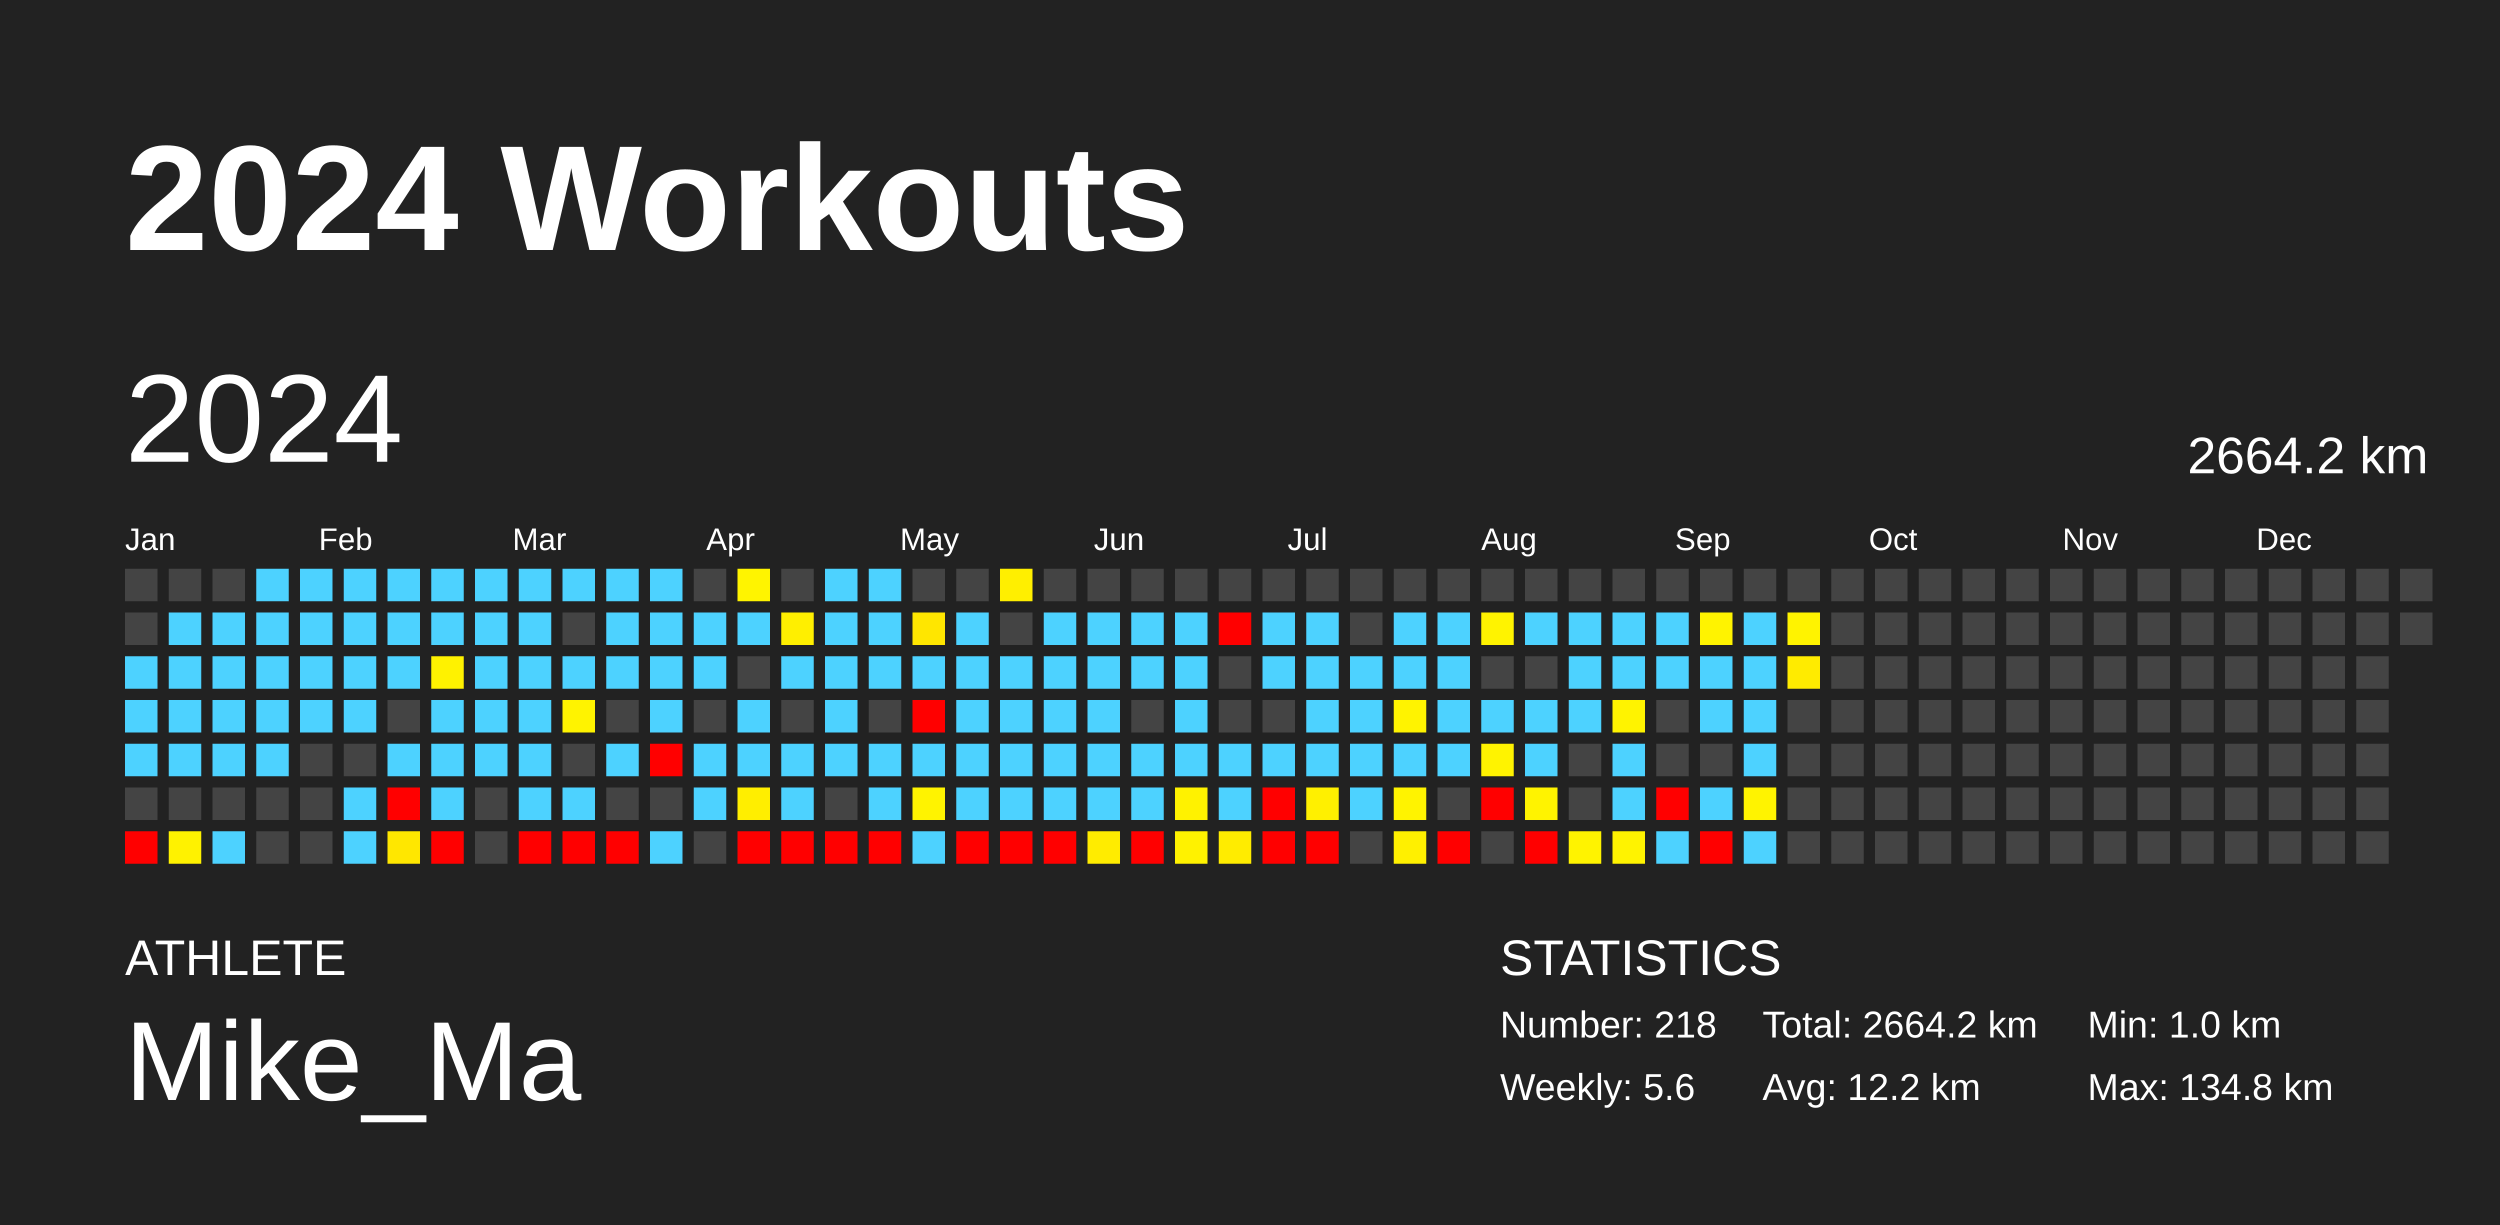
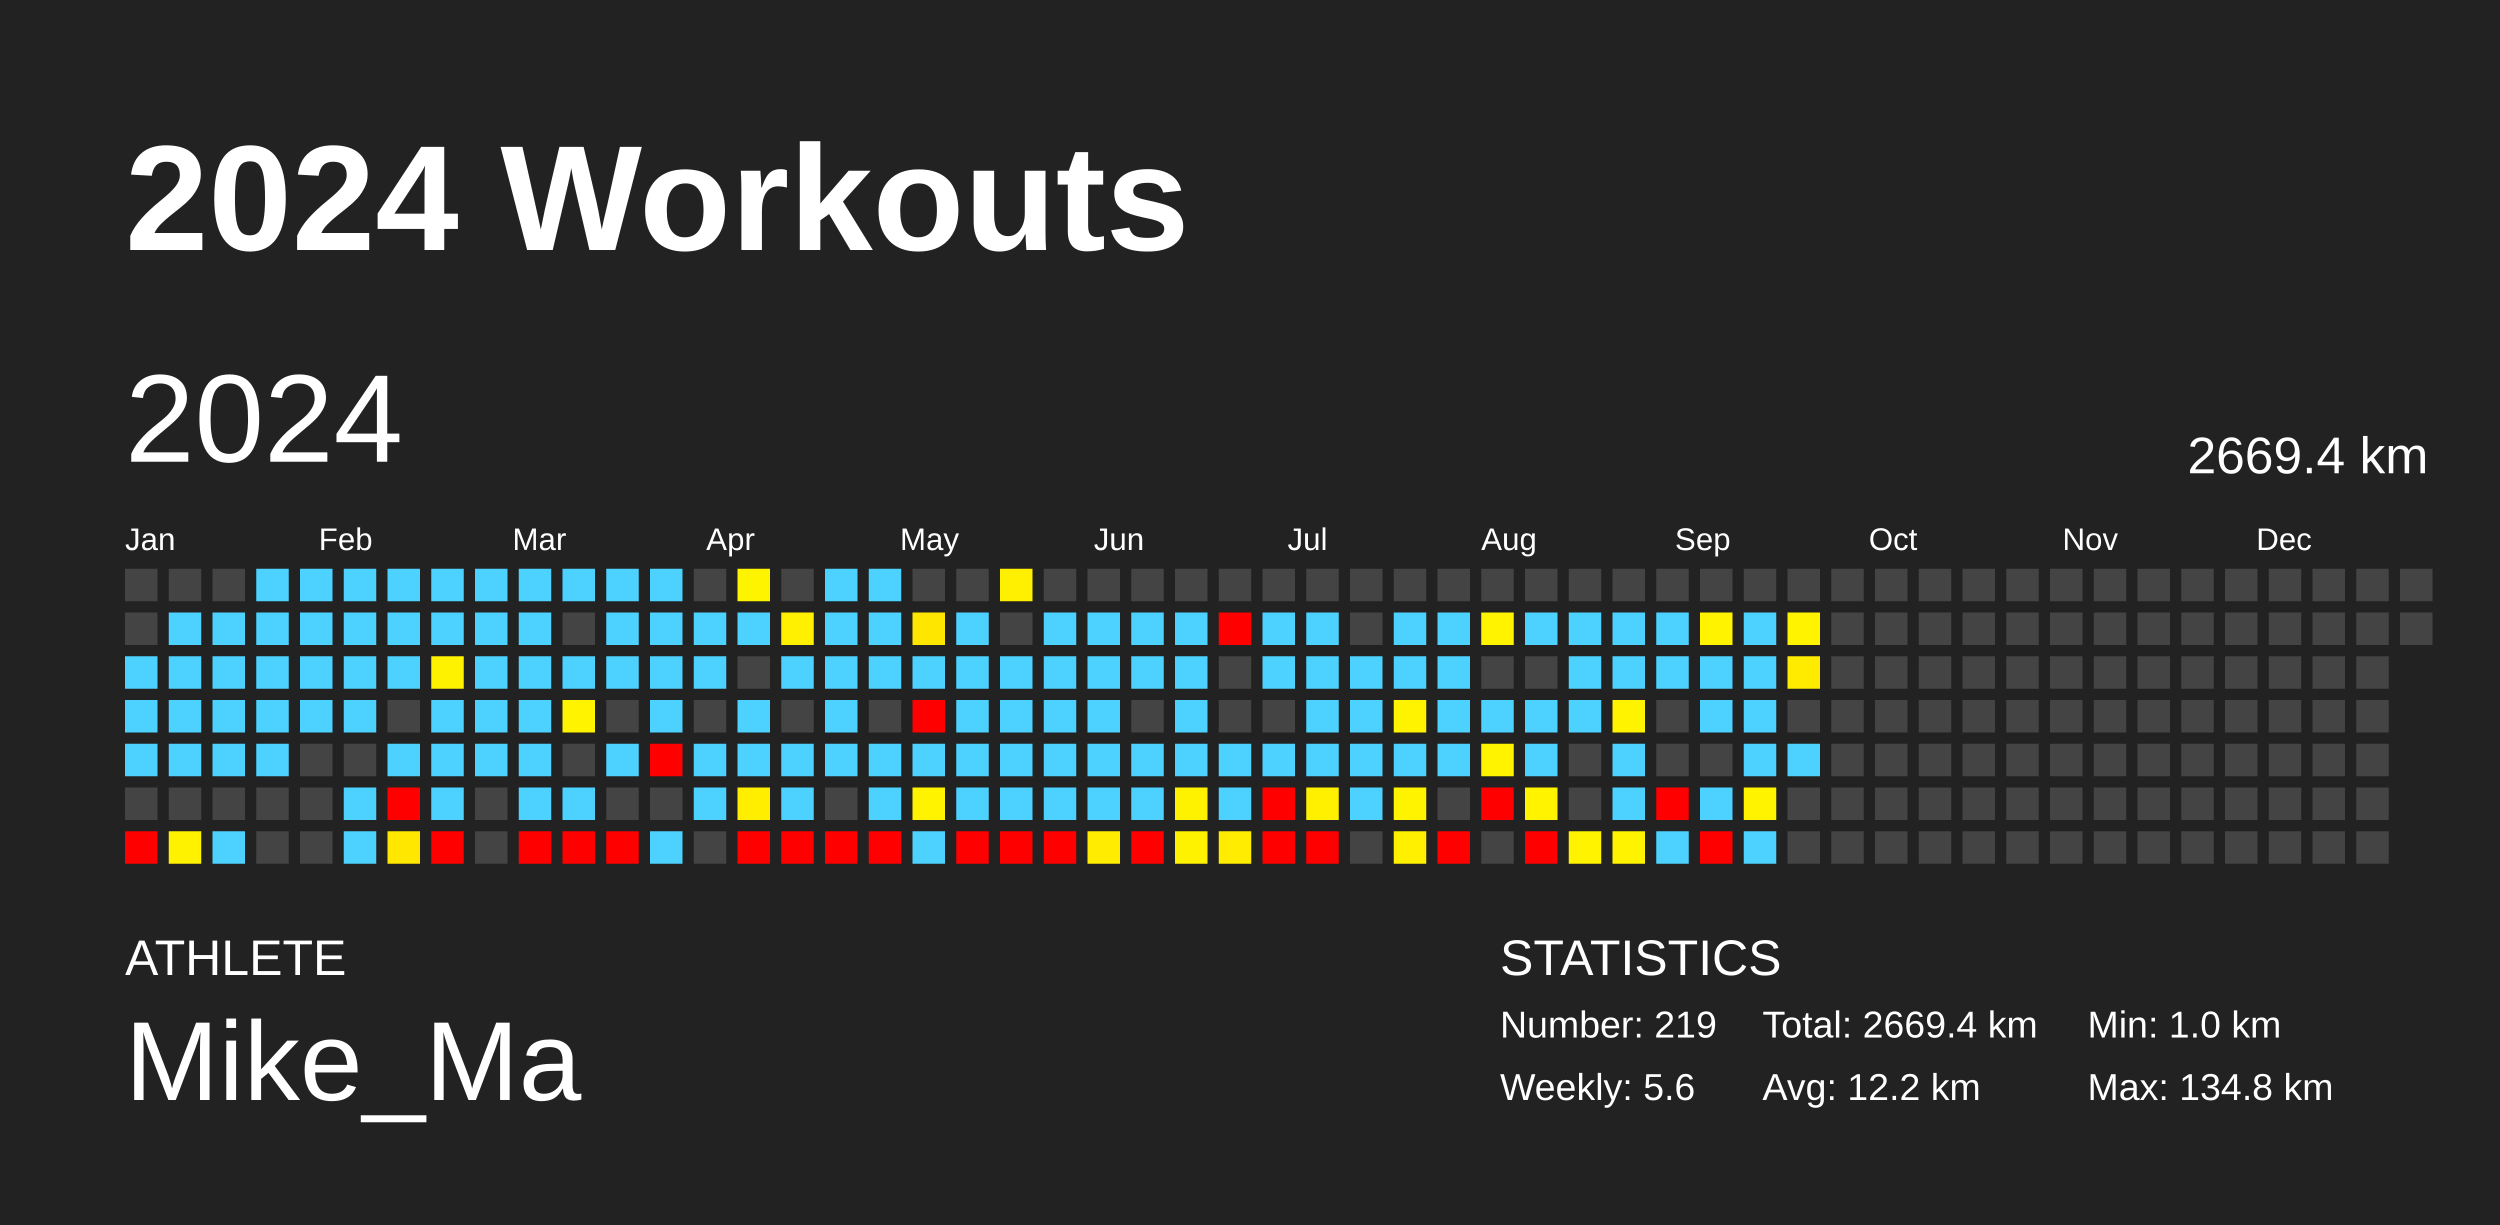
<svg xmlns="http://www.w3.org/2000/svg" baseProfile="full" height="98mm" version="1.1" viewBox="0,0,200,98" width="200mm">
  <defs />
  <rect fill="#222222" height="98" width="200" x="0" y="0" />
  <text fill="#FFFFFF" style="font-size:12px; font-family:Arial; font-weight:bold;" x="10" y="20">2024 Workouts</text>
  <text fill="#FFFFFF" style="font-size:4px; font-family:Arial" x="10" y="78">ATHLETE</text>
  <text fill="#FFFFFF" style="font-size:9px; font-family:Arial" x="10" y="88">Mike_Ma</text>
  <text fill="#FFFFFF" style="font-size:4px; font-family:Arial" x="120" y="78">STATISTICS</text>
-   <text fill="#FFFFFF" style="font-size:3px; font-family:Arial" x="120" y="83">Number: 218</text>
+   <text fill="#FFFFFF" style="font-size:3px; font-family:Arial" x="120" y="83">Number: 219</text>
  <text fill="#FFFFFF" style="font-size:3px; font-family:Arial" x="120" y="88">Weekly: 5.6</text>
-   <text fill="#FFFFFF" style="font-size:3px; font-family:Arial" x="141" y="83">Total: 2664.2 km</text>
+   <text fill="#FFFFFF" style="font-size:3px; font-family:Arial" x="141" y="83">Total: 2669.4 km</text>
  <text fill="#FFFFFF" style="font-size:3px; font-family:Arial" x="141" y="88">Avg: 12.2 km</text>
  <text fill="#FFFFFF" style="font-size:3px; font-family:Arial" x="167" y="83">Min: 1.0 km</text>
  <text fill="#FFFFFF" style="font-size:3px; font-family:Arial" x="167" y="88">Max: 134.8 km</text>
  <text dominant-baseline="hanging" fill="#FFFFFF" style="font-size:10.0px; font-family:Arial;" x="10" y="30">2024</text>
-   <text dominant-baseline="hanging" fill="#FFFFFF" style="font-size:4.125px; font-family:Arial;" x="175" y="35">2664.2 km</text>
+   <text dominant-baseline="hanging" fill="#FFFFFF" style="font-size:4.125px; font-family:Arial;" x="175" y="35">2669.4 km</text>
  <text fill="#FFFFFF" style="font-size:2.5px; font-family:Arial" x="10.0" y="44">Jan</text>
  <text fill="#FFFFFF" style="font-size:2.5px; font-family:Arial" x="25.5" y="44">Feb</text>
  <text fill="#FFFFFF" style="font-size:2.5px; font-family:Arial" x="41.0" y="44">Mar</text>
  <text fill="#FFFFFF" style="font-size:2.5px; font-family:Arial" x="56.5" y="44">Apr</text>
  <text fill="#FFFFFF" style="font-size:2.5px; font-family:Arial" x="72.0" y="44">May</text>
  <text fill="#FFFFFF" style="font-size:2.5px; font-family:Arial" x="87.5" y="44">Jun</text>
  <text fill="#FFFFFF" style="font-size:2.5px; font-family:Arial" x="103.0" y="44">Jul</text>
  <text fill="#FFFFFF" style="font-size:2.5px; font-family:Arial" x="118.5" y="44">Aug</text>
  <text fill="#FFFFFF" style="font-size:2.5px; font-family:Arial" x="134.0" y="44">Sep</text>
  <text fill="#FFFFFF" style="font-size:2.5px; font-family:Arial" x="149.5" y="44">Oct</text>
  <text fill="#FFFFFF" style="font-size:2.5px; font-family:Arial" x="165.0" y="44">Nov</text>
  <text fill="#FFFFFF" style="font-size:2.5px; font-family:Arial" x="180.5" y="44">Dec</text>
  <rect fill="#444444" height="2.6" width="2.6" x="10.0" y="45.5" />
  <rect fill="#444444" height="2.6" width="2.6" x="10.0" y="49.0" />
  <rect fill="#4dd2ff" height="2.6" width="2.6" x="10.0" y="52.5" />
  <rect fill="#4dd2ff" height="2.6" width="2.6" x="10.0" y="56.0" />
  <rect fill="#4dd2ff" height="2.6" width="2.6" x="10.0" y="59.5" />
  <rect fill="#444444" height="2.6" width="2.6" x="10.0" y="63.0" />
  <rect fill="red" height="2.6" width="2.6" x="10.0" y="66.5" />
  <rect fill="#444444" height="2.6" width="2.6" x="13.5" y="45.5" />
  <rect fill="#4dd2ff" height="2.6" width="2.6" x="13.5" y="49.0" />
  <rect fill="#4dd2ff" height="2.6" width="2.6" x="13.5" y="52.5" />
  <rect fill="#4dd2ff" height="2.6" width="2.6" x="13.5" y="56.0" />
  <rect fill="#4dd2ff" height="2.6" width="2.6" x="13.5" y="59.5" />
  <rect fill="#444444" height="2.6" width="2.6" x="13.5" y="63.0" />
  <rect fill="#fff200" height="2.6" width="2.6" x="13.5" y="66.5" />
  <rect fill="#444444" height="2.6" width="2.6" x="17.0" y="45.5" />
  <rect fill="#4dd2ff" height="2.6" width="2.6" x="17.0" y="49.0" />
  <rect fill="#4dd2ff" height="2.6" width="2.6" x="17.0" y="52.5" />
  <rect fill="#4dd2ff" height="2.6" width="2.6" x="17.0" y="56.0" />
  <rect fill="#4dd2ff" height="2.6" width="2.6" x="17.0" y="59.5" />
  <rect fill="#444444" height="2.6" width="2.6" x="17.0" y="63.0" />
  <rect fill="#4dd2ff" height="2.6" width="2.6" x="17.0" y="66.5" />
  <rect fill="#4dd2ff" height="2.6" width="2.6" x="20.5" y="45.5" />
  <rect fill="#4dd2ff" height="2.6" width="2.6" x="20.5" y="49.0" />
  <rect fill="#4dd2ff" height="2.6" width="2.6" x="20.5" y="52.5" />
  <rect fill="#4dd2ff" height="2.6" width="2.6" x="20.5" y="56.0" />
  <rect fill="#4dd2ff" height="2.6" width="2.6" x="20.5" y="59.5" />
  <rect fill="#444444" height="2.6" width="2.6" x="20.5" y="63.0" />
  <rect fill="#444444" height="2.6" width="2.6" x="20.5" y="66.5" />
  <rect fill="#4dd2ff" height="2.6" width="2.6" x="24.0" y="45.5" />
  <rect fill="#4dd2ff" height="2.6" width="2.6" x="24.0" y="49.0" />
  <rect fill="#4dd2ff" height="2.6" width="2.6" x="24.0" y="52.5" />
  <rect fill="#4dd2ff" height="2.6" width="2.6" x="24.0" y="56.0" />
  <rect fill="#444444" height="2.6" width="2.6" x="24.0" y="59.5" />
  <rect fill="#444444" height="2.6" width="2.6" x="24.0" y="63.0" />
  <rect fill="#444444" height="2.6" width="2.6" x="24.0" y="66.5" />
  <rect fill="#4dd2ff" height="2.6" width="2.6" x="27.5" y="45.5" />
  <rect fill="#4dd2ff" height="2.6" width="2.6" x="27.5" y="49.0" />
  <rect fill="#4dd2ff" height="2.6" width="2.6" x="27.5" y="52.5" />
  <rect fill="#4dd2ff" height="2.6" width="2.6" x="27.5" y="56.0" />
  <rect fill="#444444" height="2.6" width="2.6" x="27.5" y="59.5" />
  <rect fill="#4dd2ff" height="2.6" width="2.6" x="27.5" y="63.0" />
  <rect fill="#4dd2ff" height="2.6" width="2.6" x="27.5" y="66.5" />
  <rect fill="#4dd2ff" height="2.6" width="2.6" x="31.0" y="45.5" />
  <rect fill="#4dd2ff" height="2.6" width="2.6" x="31.0" y="49.0" />
  <rect fill="#4dd2ff" height="2.6" width="2.6" x="31.0" y="52.5" />
  <rect fill="#444444" height="2.6" width="2.6" x="31.0" y="56.0" />
  <rect fill="#4dd2ff" height="2.6" width="2.6" x="31.0" y="59.5" />
  <rect fill="red" height="2.6" width="2.6" x="31.0" y="63.0" />
  <rect fill="#ffe700" height="2.6" width="2.6" x="31.0" y="66.5" />
  <rect fill="#4dd2ff" height="2.6" width="2.6" x="34.5" y="45.5" />
  <rect fill="#4dd2ff" height="2.6" width="2.6" x="34.5" y="49.0" />
  <rect fill="#fff200" height="2.6" width="2.6" x="34.5" y="52.5" />
  <rect fill="#4dd2ff" height="2.6" width="2.6" x="34.5" y="56.0" />
  <rect fill="#4dd2ff" height="2.6" width="2.6" x="34.5" y="59.5" />
  <rect fill="#4dd2ff" height="2.6" width="2.6" x="34.5" y="63.0" />
  <rect fill="red" height="2.6" width="2.6" x="34.5" y="66.5" />
  <rect fill="#4dd2ff" height="2.6" width="2.6" x="38.0" y="45.5" />
  <rect fill="#4dd2ff" height="2.6" width="2.6" x="38.0" y="49.0" />
  <rect fill="#4dd2ff" height="2.6" width="2.6" x="38.0" y="52.5" />
  <rect fill="#4dd2ff" height="2.6" width="2.6" x="38.0" y="56.0" />
  <rect fill="#4dd2ff" height="2.6" width="2.6" x="38.0" y="59.5" />
  <rect fill="#444444" height="2.6" width="2.6" x="38.0" y="63.0" />
  <rect fill="#444444" height="2.6" width="2.6" x="38.0" y="66.5" />
  <rect fill="#4dd2ff" height="2.6" width="2.6" x="41.5" y="45.5" />
  <rect fill="#4dd2ff" height="2.6" width="2.6" x="41.5" y="49.0" />
  <rect fill="#4dd2ff" height="2.6" width="2.6" x="41.5" y="52.5" />
  <rect fill="#4dd2ff" height="2.6" width="2.6" x="41.5" y="56.0" />
  <rect fill="#4dd2ff" height="2.6" width="2.6" x="41.5" y="59.5" />
  <rect fill="#4dd2ff" height="2.6" width="2.6" x="41.5" y="63.0" />
  <rect fill="red" height="2.6" width="2.6" x="41.5" y="66.5" />
  <rect fill="#4dd2ff" height="2.6" width="2.6" x="45.0" y="45.5" />
  <rect fill="#444444" height="2.6" width="2.6" x="45.0" y="49.0" />
  <rect fill="#4dd2ff" height="2.6" width="2.6" x="45.0" y="52.5" />
  <rect fill="#fff300" height="2.6" width="2.6" x="45.0" y="56.0" />
  <rect fill="#444444" height="2.6" width="2.6" x="45.0" y="59.5" />
  <rect fill="#4dd2ff" height="2.6" width="2.6" x="45.0" y="63.0" />
  <rect fill="red" height="2.6" width="2.6" x="45.0" y="66.5" />
  <rect fill="#4dd2ff" height="2.6" width="2.6" x="48.5" y="45.5" />
  <rect fill="#4dd2ff" height="2.6" width="2.6" x="48.5" y="49.0" />
  <rect fill="#4dd2ff" height="2.6" width="2.6" x="48.5" y="52.5" />
  <rect fill="#444444" height="2.6" width="2.6" x="48.5" y="56.0" />
  <rect fill="#4dd2ff" height="2.6" width="2.6" x="48.5" y="59.5" />
  <rect fill="#444444" height="2.6" width="2.6" x="48.5" y="63.0" />
  <rect fill="red" height="2.6" width="2.6" x="48.5" y="66.5" />
  <rect fill="#4dd2ff" height="2.6" width="2.6" x="52.0" y="45.5" />
  <rect fill="#4dd2ff" height="2.6" width="2.6" x="52.0" y="49.0" />
  <rect fill="#4dd2ff" height="2.6" width="2.6" x="52.0" y="52.5" />
  <rect fill="#4dd2ff" height="2.6" width="2.6" x="52.0" y="56.0" />
  <rect fill="red" height="2.6" width="2.6" x="52.0" y="59.5" />
  <rect fill="#444444" height="2.6" width="2.6" x="52.0" y="63.0" />
  <rect fill="#4dd2ff" height="2.6" width="2.6" x="52.0" y="66.5" />
  <rect fill="#444444" height="2.6" width="2.6" x="55.5" y="45.5" />
  <rect fill="#4dd2ff" height="2.6" width="2.6" x="55.5" y="49.0" />
  <rect fill="#4dd2ff" height="2.6" width="2.6" x="55.5" y="52.5" />
  <rect fill="#444444" height="2.6" width="2.6" x="55.5" y="56.0" />
  <rect fill="#4dd2ff" height="2.6" width="2.6" x="55.5" y="59.5" />
  <rect fill="#4dd2ff" height="2.6" width="2.6" x="55.5" y="63.0" />
  <rect fill="#444444" height="2.6" width="2.6" x="55.5" y="66.5" />
  <rect fill="#fff400" height="2.6" width="2.6" x="59.0" y="45.5" />
  <rect fill="#4dd2ff" height="2.6" width="2.6" x="59.0" y="49.0" />
  <rect fill="#444444" height="2.6" width="2.6" x="59.0" y="52.5" />
  <rect fill="#4dd2ff" height="2.6" width="2.6" x="59.0" y="56.0" />
  <rect fill="#4dd2ff" height="2.6" width="2.6" x="59.0" y="59.5" />
  <rect fill="#ffee00" height="2.6" width="2.6" x="59.0" y="63.0" />
  <rect fill="red" height="2.6" width="2.6" x="59.0" y="66.5" />
  <rect fill="#444444" height="2.6" width="2.6" x="62.5" y="45.5" />
  <rect fill="#ffef00" height="2.6" width="2.6" x="62.5" y="49.0" />
  <rect fill="#4dd2ff" height="2.6" width="2.6" x="62.5" y="52.5" />
  <rect fill="#444444" height="2.6" width="2.6" x="62.5" y="56.0" />
  <rect fill="#4dd2ff" height="2.6" width="2.6" x="62.5" y="59.5" />
  <rect fill="#4dd2ff" height="2.6" width="2.6" x="62.5" y="63.0" />
  <rect fill="red" height="2.6" width="2.6" x="62.5" y="66.5" />
  <rect fill="#4dd2ff" height="2.6" width="2.6" x="66.0" y="45.5" />
  <rect fill="#4dd2ff" height="2.6" width="2.6" x="66.0" y="49.0" />
  <rect fill="#4dd2ff" height="2.6" width="2.6" x="66.0" y="52.5" />
  <rect fill="#4dd2ff" height="2.6" width="2.6" x="66.0" y="56.0" />
  <rect fill="#4dd2ff" height="2.6" width="2.6" x="66.0" y="59.5" />
  <rect fill="#444444" height="2.6" width="2.6" x="66.0" y="63.0" />
  <rect fill="red" height="2.6" width="2.6" x="66.0" y="66.5" />
  <rect fill="#4dd2ff" height="2.6" width="2.6" x="69.5" y="45.5" />
  <rect fill="#4dd2ff" height="2.6" width="2.6" x="69.5" y="49.0" />
  <rect fill="#4dd2ff" height="2.6" width="2.6" x="69.5" y="52.5" />
  <rect fill="#444444" height="2.6" width="2.6" x="69.5" y="56.0" />
  <rect fill="#4dd2ff" height="2.6" width="2.6" x="69.5" y="59.5" />
  <rect fill="#4dd2ff" height="2.6" width="2.6" x="69.5" y="63.0" />
  <rect fill="red" height="2.6" width="2.6" x="69.5" y="66.5" />
  <rect fill="#444444" height="2.6" width="2.6" x="73.0" y="45.5" />
  <rect fill="#ffe600" height="2.6" width="2.6" x="73.0" y="49.0" />
  <rect fill="#4dd2ff" height="2.6" width="2.6" x="73.0" y="52.5" />
  <rect fill="red" height="2.6" width="2.6" x="73.0" y="56.0" />
  <rect fill="#4dd2ff" height="2.6" width="2.6" x="73.0" y="59.5" />
  <rect fill="#fff300" height="2.6" width="2.6" x="73.0" y="63.0" />
  <rect fill="#4dd2ff" height="2.6" width="2.6" x="73.0" y="66.5" />
  <rect fill="#444444" height="2.6" width="2.6" x="76.5" y="45.5" />
  <rect fill="#4dd2ff" height="2.6" width="2.6" x="76.5" y="49.0" />
  <rect fill="#4dd2ff" height="2.6" width="2.6" x="76.5" y="52.5" />
  <rect fill="#4dd2ff" height="2.6" width="2.6" x="76.5" y="56.0" />
  <rect fill="#4dd2ff" height="2.6" width="2.6" x="76.5" y="59.5" />
  <rect fill="#4dd2ff" height="2.6" width="2.6" x="76.5" y="63.0" />
  <rect fill="red" height="2.6" width="2.6" x="76.5" y="66.5" />
  <rect fill="#ffef00" height="2.6" width="2.6" x="80.0" y="45.5" />
  <rect fill="#444444" height="2.6" width="2.6" x="80.0" y="49.0" />
  <rect fill="#4dd2ff" height="2.6" width="2.6" x="80.0" y="52.5" />
  <rect fill="#4dd2ff" height="2.6" width="2.6" x="80.0" y="56.0" />
  <rect fill="#4dd2ff" height="2.6" width="2.6" x="80.0" y="59.5" />
  <rect fill="#4dd2ff" height="2.6" width="2.6" x="80.0" y="63.0" />
  <rect fill="red" height="2.6" width="2.6" x="80.0" y="66.5" />
  <rect fill="#444444" height="2.6" width="2.6" x="83.5" y="45.5" />
  <rect fill="#4dd2ff" height="2.6" width="2.6" x="83.5" y="49.0" />
  <rect fill="#4dd2ff" height="2.6" width="2.6" x="83.5" y="52.5" />
  <rect fill="#4dd2ff" height="2.6" width="2.6" x="83.5" y="56.0" />
  <rect fill="#4dd2ff" height="2.6" width="2.6" x="83.5" y="59.5" />
  <rect fill="#4dd2ff" height="2.6" width="2.6" x="83.5" y="63.0" />
  <rect fill="red" height="2.6" width="2.6" x="83.5" y="66.5" />
  <rect fill="#444444" height="2.6" width="2.6" x="87.0" y="45.5" />
  <rect fill="#4dd2ff" height="2.6" width="2.6" x="87.0" y="49.0" />
  <rect fill="#4dd2ff" height="2.6" width="2.6" x="87.0" y="52.5" />
  <rect fill="#4dd2ff" height="2.6" width="2.6" x="87.0" y="56.0" />
  <rect fill="#4dd2ff" height="2.6" width="2.6" x="87.0" y="59.5" />
  <rect fill="#4dd2ff" height="2.6" width="2.6" x="87.0" y="63.0" />
  <rect fill="#ffec00" height="2.6" width="2.6" x="87.0" y="66.5" />
  <rect fill="#444444" height="2.6" width="2.6" x="90.5" y="45.5" />
  <rect fill="#4dd2ff" height="2.6" width="2.6" x="90.5" y="49.0" />
  <rect fill="#4dd2ff" height="2.6" width="2.6" x="90.5" y="52.5" />
  <rect fill="#444444" height="2.6" width="2.6" x="90.5" y="56.0" />
  <rect fill="#4dd2ff" height="2.6" width="2.6" x="90.5" y="59.5" />
  <rect fill="#4dd2ff" height="2.6" width="2.6" x="90.5" y="63.0" />
  <rect fill="red" height="2.6" width="2.6" x="90.5" y="66.5" />
  <rect fill="#444444" height="2.6" width="2.6" x="94.0" y="45.5" />
  <rect fill="#4dd2ff" height="2.6" width="2.6" x="94.0" y="49.0" />
  <rect fill="#4dd2ff" height="2.6" width="2.6" x="94.0" y="52.5" />
  <rect fill="#4dd2ff" height="2.6" width="2.6" x="94.0" y="56.0" />
  <rect fill="#4dd2ff" height="2.6" width="2.6" x="94.0" y="59.5" />
  <rect fill="#fff200" height="2.6" width="2.6" x="94.0" y="63.0" />
  <rect fill="#fff200" height="2.6" width="2.6" x="94.0" y="66.5" />
  <rect fill="#444444" height="2.6" width="2.6" x="97.5" y="45.5" />
  <rect fill="red" height="2.6" width="2.6" x="97.5" y="49.0" />
  <rect fill="#444444" height="2.6" width="2.6" x="97.5" y="52.5" />
  <rect fill="#444444" height="2.6" width="2.6" x="97.5" y="56.0" />
  <rect fill="#4dd2ff" height="2.6" width="2.6" x="97.5" y="59.5" />
  <rect fill="#4dd2ff" height="2.6" width="2.6" x="97.5" y="63.0" />
  <rect fill="#ffec00" height="2.6" width="2.6" x="97.5" y="66.5" />
  <rect fill="#444444" height="2.6" width="2.6" x="101.0" y="45.5" />
  <rect fill="#4dd2ff" height="2.6" width="2.6" x="101.0" y="49.0" />
  <rect fill="#4dd2ff" height="2.6" width="2.6" x="101.0" y="52.5" />
  <rect fill="#444444" height="2.6" width="2.6" x="101.0" y="56.0" />
  <rect fill="#4dd2ff" height="2.6" width="2.6" x="101.0" y="59.5" />
  <rect fill="red" height="2.6" width="2.6" x="101.0" y="63.0" />
  <rect fill="red" height="2.6" width="2.6" x="101.0" y="66.5" />
  <rect fill="#444444" height="2.6" width="2.6" x="104.5" y="45.5" />
  <rect fill="#4dd2ff" height="2.6" width="2.6" x="104.5" y="49.0" />
  <rect fill="#4dd2ff" height="2.6" width="2.6" x="104.5" y="52.5" />
  <rect fill="#4dd2ff" height="2.6" width="2.6" x="104.5" y="56.0" />
  <rect fill="#4dd2ff" height="2.6" width="2.6" x="104.5" y="59.5" />
  <rect fill="#fff000" height="2.6" width="2.6" x="104.5" y="63.0" />
  <rect fill="red" height="2.6" width="2.6" x="104.5" y="66.5" />
  <rect fill="#444444" height="2.6" width="2.6" x="108.0" y="45.5" />
  <rect fill="#444444" height="2.6" width="2.6" x="108.0" y="49.0" />
  <rect fill="#4dd2ff" height="2.6" width="2.6" x="108.0" y="52.5" />
  <rect fill="#4dd2ff" height="2.6" width="2.6" x="108.0" y="56.0" />
  <rect fill="#4dd2ff" height="2.6" width="2.6" x="108.0" y="59.5" />
  <rect fill="#4dd2ff" height="2.6" width="2.6" x="108.0" y="63.0" />
  <rect fill="#444444" height="2.6" width="2.6" x="108.0" y="66.5" />
  <rect fill="#444444" height="2.6" width="2.6" x="111.5" y="45.5" />
  <rect fill="#4dd2ff" height="2.6" width="2.6" x="111.5" y="49.0" />
  <rect fill="#4dd2ff" height="2.6" width="2.6" x="111.5" y="52.5" />
  <rect fill="#fff300" height="2.6" width="2.6" x="111.5" y="56.0" />
  <rect fill="#4dd2ff" height="2.6" width="2.6" x="111.5" y="59.5" />
  <rect fill="#fff300" height="2.6" width="2.6" x="111.5" y="63.0" />
  <rect fill="#fff000" height="2.6" width="2.6" x="111.5" y="66.5" />
  <rect fill="#444444" height="2.6" width="2.6" x="115.0" y="45.5" />
  <rect fill="#4dd2ff" height="2.6" width="2.6" x="115.0" y="49.0" />
  <rect fill="#4dd2ff" height="2.6" width="2.6" x="115.0" y="52.5" />
  <rect fill="#4dd2ff" height="2.6" width="2.6" x="115.0" y="56.0" />
  <rect fill="#4dd2ff" height="2.6" width="2.6" x="115.0" y="59.5" />
  <rect fill="#444444" height="2.6" width="2.6" x="115.0" y="63.0" />
  <rect fill="red" height="2.6" width="2.6" x="115.0" y="66.5" />
  <rect fill="#444444" height="2.6" width="2.6" x="118.5" y="45.5" />
  <rect fill="#fff300" height="2.6" width="2.6" x="118.5" y="49.0" />
  <rect fill="#444444" height="2.6" width="2.6" x="118.5" y="52.5" />
  <rect fill="#4dd2ff" height="2.6" width="2.6" x="118.5" y="56.0" />
  <rect fill="#fff300" height="2.6" width="2.6" x="118.5" y="59.5" />
  <rect fill="red" height="2.6" width="2.6" x="118.5" y="63.0" />
  <rect fill="#444444" height="2.6" width="2.6" x="118.5" y="66.5" />
  <rect fill="#444444" height="2.6" width="2.6" x="122.0" y="45.5" />
  <rect fill="#4dd2ff" height="2.6" width="2.6" x="122.0" y="49.0" />
  <rect fill="#444444" height="2.6" width="2.6" x="122.0" y="52.5" />
  <rect fill="#4dd2ff" height="2.6" width="2.6" x="122.0" y="56.0" />
  <rect fill="#4dd2ff" height="2.6" width="2.6" x="122.0" y="59.5" />
  <rect fill="#fff300" height="2.6" width="2.6" x="122.0" y="63.0" />
  <rect fill="red" height="2.6" width="2.6" x="122.0" y="66.5" />
  <rect fill="#444444" height="2.6" width="2.6" x="125.5" y="45.5" />
  <rect fill="#4dd2ff" height="2.6" width="2.6" x="125.5" y="49.0" />
  <rect fill="#4dd2ff" height="2.6" width="2.6" x="125.5" y="52.5" />
  <rect fill="#4dd2ff" height="2.6" width="2.6" x="125.5" y="56.0" />
  <rect fill="#444444" height="2.6" width="2.6" x="125.5" y="59.5" />
  <rect fill="#444444" height="2.6" width="2.6" x="125.5" y="63.0" />
  <rect fill="#fff300" height="2.6" width="2.6" x="125.5" y="66.5" />
  <rect fill="#444444" height="2.6" width="2.6" x="129.0" y="45.5" />
  <rect fill="#4dd2ff" height="2.6" width="2.6" x="129.0" y="49.0" />
  <rect fill="#4dd2ff" height="2.6" width="2.6" x="129.0" y="52.5" />
  <rect fill="#fff300" height="2.6" width="2.6" x="129.0" y="56.0" />
  <rect fill="#4dd2ff" height="2.6" width="2.6" x="129.0" y="59.5" />
  <rect fill="#4dd2ff" height="2.6" width="2.6" x="129.0" y="63.0" />
  <rect fill="#fff300" height="2.6" width="2.6" x="129.0" y="66.5" />
  <rect fill="#444444" height="2.6" width="2.6" x="132.5" y="45.5" />
  <rect fill="#4dd2ff" height="2.6" width="2.6" x="132.5" y="49.0" />
  <rect fill="#4dd2ff" height="2.6" width="2.6" x="132.5" y="52.5" />
  <rect fill="#444444" height="2.6" width="2.6" x="132.5" y="56.0" />
  <rect fill="#444444" height="2.6" width="2.6" x="132.5" y="59.5" />
  <rect fill="red" height="2.6" width="2.6" x="132.5" y="63.0" />
  <rect fill="#4dd2ff" height="2.6" width="2.6" x="132.5" y="66.5" />
  <rect fill="#444444" height="2.6" width="2.6" x="136.0" y="45.5" />
  <rect fill="#fff300" height="2.6" width="2.6" x="136.0" y="49.0" />
  <rect fill="#4dd2ff" height="2.6" width="2.6" x="136.0" y="52.5" />
  <rect fill="#4dd2ff" height="2.6" width="2.6" x="136.0" y="56.0" />
  <rect fill="#444444" height="2.6" width="2.6" x="136.0" y="59.5" />
  <rect fill="#4dd2ff" height="2.6" width="2.6" x="136.0" y="63.0" />
  <rect fill="red" height="2.6" width="2.6" x="136.0" y="66.5" />
  <rect fill="#444444" height="2.6" width="2.6" x="139.5" y="45.5" />
  <rect fill="#4dd2ff" height="2.6" width="2.6" x="139.5" y="49.0" />
  <rect fill="#4dd2ff" height="2.6" width="2.6" x="139.5" y="52.5" />
  <rect fill="#4dd2ff" height="2.6" width="2.6" x="139.5" y="56.0" />
  <rect fill="#4dd2ff" height="2.6" width="2.6" x="139.5" y="59.5" />
  <rect fill="#fff300" height="2.6" width="2.6" x="139.5" y="63.0" />
  <rect fill="#4dd2ff" height="2.6" width="2.6" x="139.5" y="66.5" />
  <rect fill="#444444" height="2.6" width="2.6" x="143.0" y="45.5" />
  <rect fill="#fff300" height="2.6" width="2.6" x="143.0" y="49.0" />
  <rect fill="#ffeb00" height="2.6" width="2.6" x="143.0" y="52.5" />
  <rect fill="#444444" height="2.6" width="2.6" x="143.0" y="56.0" />
-   <rect fill="#444444" height="2.6" width="2.6" x="143.0" y="59.5" />
+   <rect fill="#4dd2ff" height="2.6" width="2.6" x="143.0" y="59.5" />
  <rect fill="#444444" height="2.6" width="2.6" x="143.0" y="63.0" />
  <rect fill="#444444" height="2.6" width="2.6" x="143.0" y="66.5" />
  <rect fill="#444444" height="2.6" width="2.6" x="146.5" y="45.5" />
  <rect fill="#444444" height="2.6" width="2.6" x="146.5" y="49.0" />
  <rect fill="#444444" height="2.6" width="2.6" x="146.5" y="52.5" />
  <rect fill="#444444" height="2.6" width="2.6" x="146.5" y="56.0" />
  <rect fill="#444444" height="2.6" width="2.6" x="146.5" y="59.5" />
  <rect fill="#444444" height="2.6" width="2.6" x="146.5" y="63.0" />
  <rect fill="#444444" height="2.6" width="2.6" x="146.5" y="66.5" />
  <rect fill="#444444" height="2.6" width="2.6" x="150.0" y="45.5" />
  <rect fill="#444444" height="2.6" width="2.6" x="150.0" y="49.0" />
  <rect fill="#444444" height="2.6" width="2.6" x="150.0" y="52.5" />
  <rect fill="#444444" height="2.6" width="2.6" x="150.0" y="56.0" />
  <rect fill="#444444" height="2.6" width="2.6" x="150.0" y="59.5" />
  <rect fill="#444444" height="2.6" width="2.6" x="150.0" y="63.0" />
  <rect fill="#444444" height="2.6" width="2.6" x="150.0" y="66.5" />
  <rect fill="#444444" height="2.6" width="2.6" x="153.5" y="45.5" />
  <rect fill="#444444" height="2.6" width="2.6" x="153.5" y="49.0" />
  <rect fill="#444444" height="2.6" width="2.6" x="153.5" y="52.5" />
  <rect fill="#444444" height="2.6" width="2.6" x="153.5" y="56.0" />
  <rect fill="#444444" height="2.6" width="2.6" x="153.5" y="59.5" />
  <rect fill="#444444" height="2.6" width="2.6" x="153.5" y="63.0" />
  <rect fill="#444444" height="2.6" width="2.6" x="153.5" y="66.5" />
  <rect fill="#444444" height="2.6" width="2.6" x="157.0" y="45.5" />
  <rect fill="#444444" height="2.6" width="2.6" x="157.0" y="49.0" />
  <rect fill="#444444" height="2.6" width="2.6" x="157.0" y="52.5" />
  <rect fill="#444444" height="2.6" width="2.6" x="157.0" y="56.0" />
  <rect fill="#444444" height="2.6" width="2.6" x="157.0" y="59.5" />
  <rect fill="#444444" height="2.6" width="2.6" x="157.0" y="63.0" />
  <rect fill="#444444" height="2.6" width="2.6" x="157.0" y="66.5" />
  <rect fill="#444444" height="2.6" width="2.6" x="160.5" y="45.5" />
  <rect fill="#444444" height="2.6" width="2.6" x="160.5" y="49.0" />
  <rect fill="#444444" height="2.6" width="2.6" x="160.5" y="52.5" />
  <rect fill="#444444" height="2.6" width="2.6" x="160.5" y="56.0" />
  <rect fill="#444444" height="2.6" width="2.6" x="160.5" y="59.5" />
  <rect fill="#444444" height="2.6" width="2.6" x="160.5" y="63.0" />
  <rect fill="#444444" height="2.6" width="2.6" x="160.5" y="66.5" />
  <rect fill="#444444" height="2.6" width="2.6" x="164.0" y="45.5" />
  <rect fill="#444444" height="2.6" width="2.6" x="164.0" y="49.0" />
  <rect fill="#444444" height="2.6" width="2.6" x="164.0" y="52.5" />
  <rect fill="#444444" height="2.6" width="2.6" x="164.0" y="56.0" />
  <rect fill="#444444" height="2.6" width="2.6" x="164.0" y="59.5" />
  <rect fill="#444444" height="2.6" width="2.6" x="164.0" y="63.0" />
  <rect fill="#444444" height="2.6" width="2.6" x="164.0" y="66.5" />
  <rect fill="#444444" height="2.6" width="2.6" x="167.5" y="45.5" />
  <rect fill="#444444" height="2.6" width="2.6" x="167.5" y="49.0" />
  <rect fill="#444444" height="2.6" width="2.6" x="167.5" y="52.5" />
  <rect fill="#444444" height="2.6" width="2.6" x="167.5" y="56.0" />
  <rect fill="#444444" height="2.6" width="2.6" x="167.5" y="59.5" />
  <rect fill="#444444" height="2.6" width="2.6" x="167.5" y="63.0" />
  <rect fill="#444444" height="2.6" width="2.6" x="167.5" y="66.5" />
  <rect fill="#444444" height="2.6" width="2.6" x="171.0" y="45.5" />
  <rect fill="#444444" height="2.6" width="2.6" x="171.0" y="49.0" />
  <rect fill="#444444" height="2.6" width="2.6" x="171.0" y="52.5" />
  <rect fill="#444444" height="2.6" width="2.6" x="171.0" y="56.0" />
  <rect fill="#444444" height="2.6" width="2.6" x="171.0" y="59.5" />
  <rect fill="#444444" height="2.6" width="2.6" x="171.0" y="63.0" />
  <rect fill="#444444" height="2.6" width="2.6" x="171.0" y="66.5" />
  <rect fill="#444444" height="2.6" width="2.6" x="174.5" y="45.5" />
  <rect fill="#444444" height="2.6" width="2.6" x="174.5" y="49.0" />
  <rect fill="#444444" height="2.6" width="2.6" x="174.5" y="52.5" />
  <rect fill="#444444" height="2.6" width="2.6" x="174.5" y="56.0" />
  <rect fill="#444444" height="2.6" width="2.6" x="174.5" y="59.5" />
  <rect fill="#444444" height="2.6" width="2.6" x="174.5" y="63.0" />
  <rect fill="#444444" height="2.6" width="2.6" x="174.5" y="66.5" />
  <rect fill="#444444" height="2.6" width="2.6" x="178.0" y="45.5" />
  <rect fill="#444444" height="2.6" width="2.6" x="178.0" y="49.0" />
  <rect fill="#444444" height="2.6" width="2.6" x="178.0" y="52.5" />
  <rect fill="#444444" height="2.6" width="2.6" x="178.0" y="56.0" />
  <rect fill="#444444" height="2.6" width="2.6" x="178.0" y="59.5" />
  <rect fill="#444444" height="2.6" width="2.6" x="178.0" y="63.0" />
  <rect fill="#444444" height="2.6" width="2.6" x="178.0" y="66.5" />
  <rect fill="#444444" height="2.6" width="2.6" x="181.5" y="45.5" />
  <rect fill="#444444" height="2.6" width="2.6" x="181.5" y="49.0" />
  <rect fill="#444444" height="2.6" width="2.6" x="181.5" y="52.5" />
  <rect fill="#444444" height="2.6" width="2.6" x="181.5" y="56.0" />
  <rect fill="#444444" height="2.6" width="2.6" x="181.5" y="59.5" />
  <rect fill="#444444" height="2.6" width="2.6" x="181.5" y="63.0" />
  <rect fill="#444444" height="2.6" width="2.6" x="181.5" y="66.5" />
  <rect fill="#444444" height="2.6" width="2.6" x="185.0" y="45.5" />
  <rect fill="#444444" height="2.6" width="2.6" x="185.0" y="49.0" />
  <rect fill="#444444" height="2.6" width="2.6" x="185.0" y="52.5" />
  <rect fill="#444444" height="2.6" width="2.6" x="185.0" y="56.0" />
  <rect fill="#444444" height="2.6" width="2.6" x="185.0" y="59.5" />
  <rect fill="#444444" height="2.6" width="2.6" x="185.0" y="63.0" />
  <rect fill="#444444" height="2.6" width="2.6" x="185.0" y="66.5" />
  <rect fill="#444444" height="2.6" width="2.6" x="188.5" y="45.5" />
  <rect fill="#444444" height="2.6" width="2.6" x="188.5" y="49.0" />
  <rect fill="#444444" height="2.6" width="2.6" x="188.5" y="52.5" />
  <rect fill="#444444" height="2.6" width="2.6" x="188.5" y="56.0" />
  <rect fill="#444444" height="2.6" width="2.6" x="188.5" y="59.5" />
  <rect fill="#444444" height="2.6" width="2.6" x="188.5" y="63.0" />
  <rect fill="#444444" height="2.6" width="2.6" x="188.5" y="66.5" />
  <rect fill="#444444" height="2.6" width="2.6" x="192.0" y="45.5" />
  <rect fill="#444444" height="2.6" width="2.6" x="192.0" y="49.0" />
</svg>
